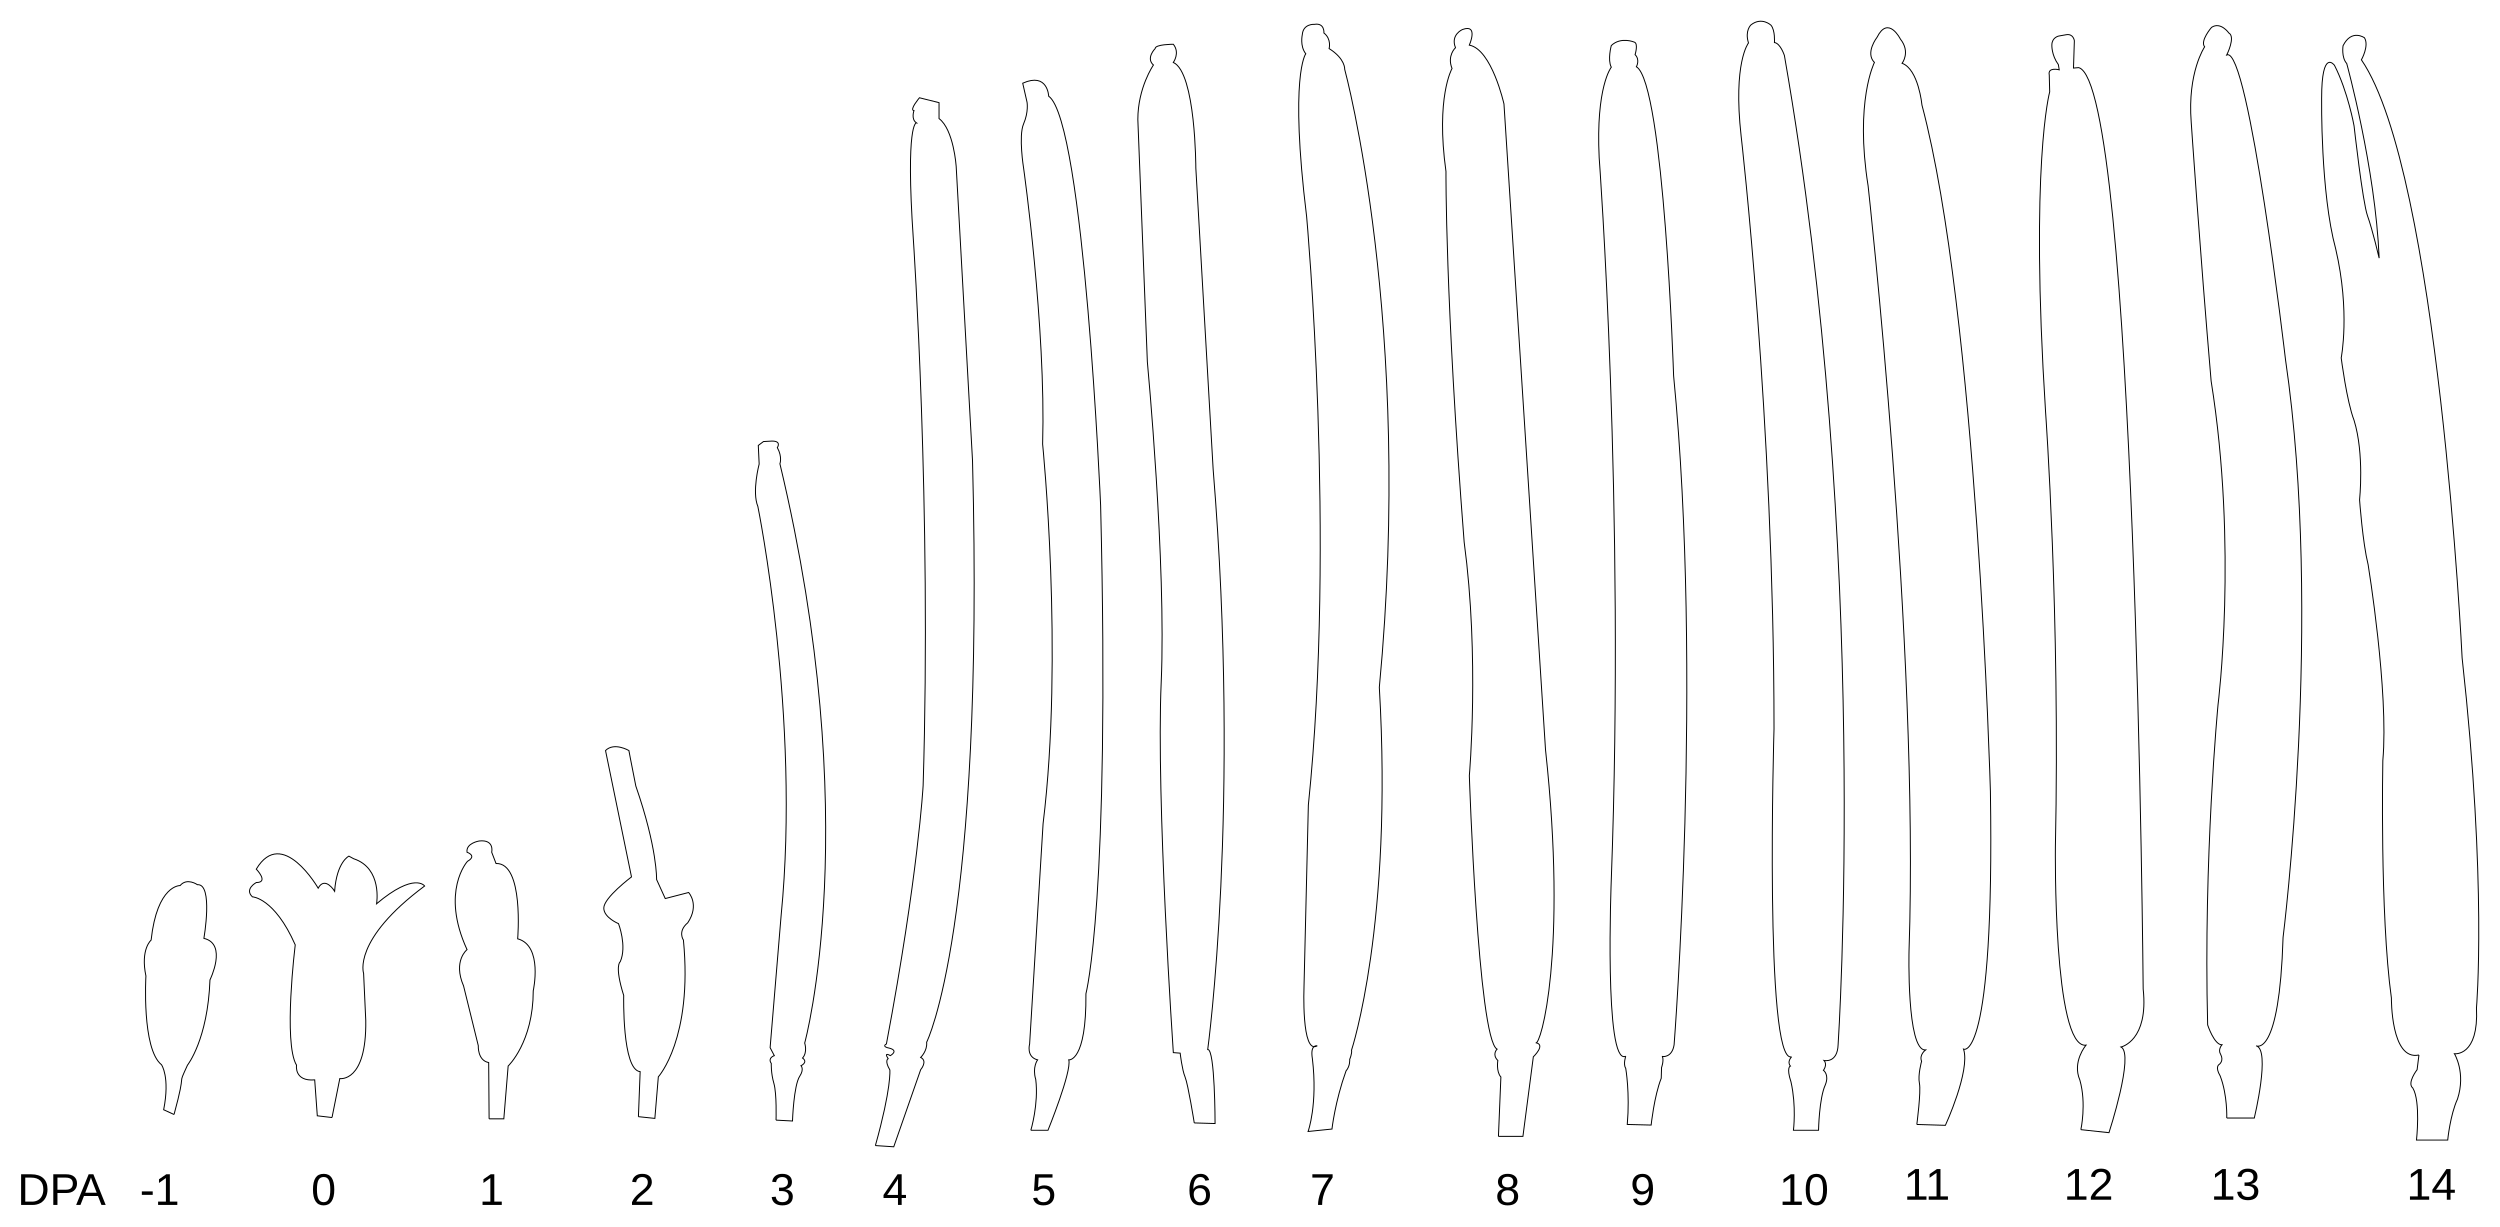
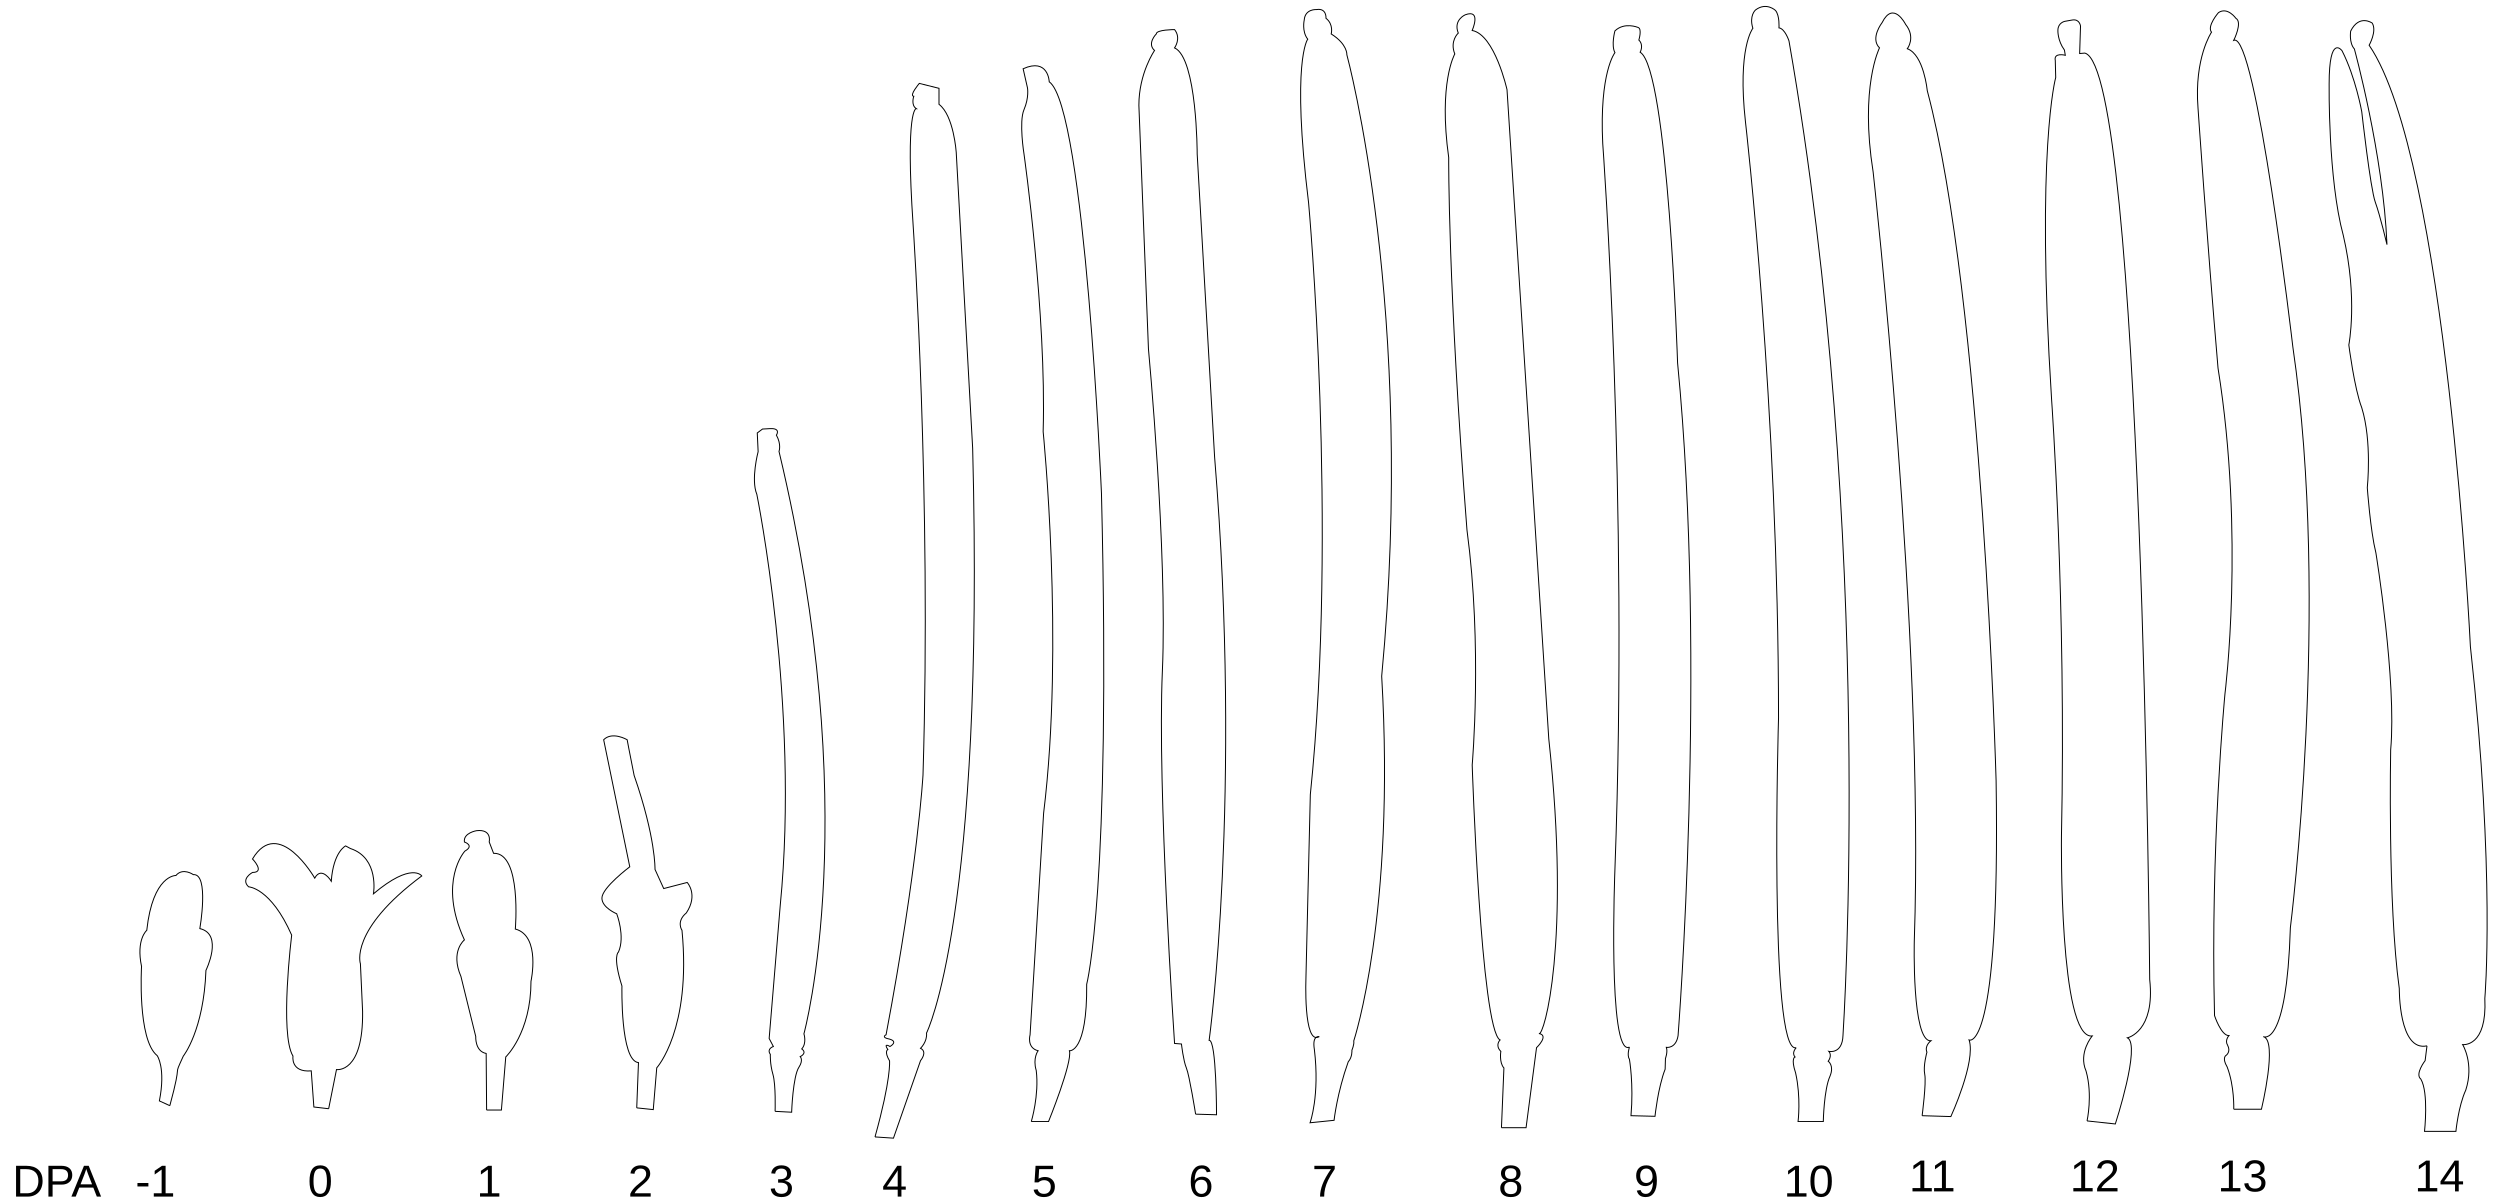
- <svg xmlns="http://www.w3.org/2000/svg" version="1.1" id="SiliqueDevelopment_svg" author="Provart Lab - Bio Analytic Resource, University of Toronto" viewBox="0 0 3590.032 1761.143">
-   <g id="DAPneg1">
-     <path style="stroke-linejoin:miter;stroke-opacity:1;stroke:#000000;stroke-linecap:butt;stroke-width:1.414;fill:none" d="M249.936 1600.443C269.202 1529.596 253.044 1565.019 269.202 1529.596C269.202 1529.596 298.411 1492.929 301.518 1407.166C301.518 1407.166 326.999 1355.584 292.818 1347.505C292.818 1347.505 306.49 1268.579 283.496 1270.443C283.496 1270.443 268.581 1259.878 258.637 1271.686C258.637 1271.686 225.699 1270.443 216.999 1349.991C216.999 1349.991 201.462 1363.042 209.541 1401.573C209.541 1401.573 203.326 1505.98 231.914 1528.974C231.914 1528.974 244.343 1546.375 235.021 1593.607C235.021 1593.607 249.936 1600.443 249.936 1600.443" id="path4514" />
+ <svg xmlns="http://www.w3.org/2000/svg" id="SiliqueDevelopment_svg" version="1.1" viewBox="0 0 3570.528 1718.361" author="Provart Lab - Bio Analytic Resource, University of Toronto">
+   <g id="DAPneg1" transform="translate(-7.387 -21.29)">
+     <path id="path4514" fill="none" stroke="#000" stroke-linecap="butt" stroke-linejoin="miter" stroke-opacity="1" stroke-width="1.414" d="M249.936 1600.443c19.266-70.847 3.108-35.424 19.266-70.847 0 0 29.21-36.667 32.316-122.43 0 0 25.48-51.582-8.7-59.66 0 0 13.672-78.927-9.322-77.063 0 0-14.915-10.565-24.859 1.243 0 0-32.938-1.243-41.638 78.305 0 0-15.537 13.051-7.458 51.582 0 0-6.215 104.407 22.373 127.401 0 0 12.43 17.401 3.107 64.633l14.916 6.836" />
  </g>
-   <g id="DAP0">
-     <path style="stroke-linejoin:miter;stroke-opacity:1;stroke:#000000;stroke-linecap:butt;stroke-width:1.414;fill:none" d="M476.773 1604.793C476.773 1604.793 487.959 1548.861 487.959 1548.861C487.959 1548.861 526.49 1555.076 525.247 1465.584C525.247 1465.584 522.14 1397.844 522.14 1397.844C522.14 1397.844 505.36 1349.991 609.767 1272.307C609.767 1272.307 595.473 1251.799 540.784 1297.788C540.784 1297.788 549.485 1246.827 507.846 1233.155C507.846 1233.155 501.01 1229.426 501.01 1229.426C501.01 1229.426 483.609 1237.505 480.501 1279.765C480.501 1279.765 466.829 1257.392 456.886 1275.415C456.886 1275.415 405.304 1185.923 368.016 1248.07C368.016 1248.07 386.66 1267.336 368.016 1267.336C368.016 1267.336 350.614 1276.658 362.422 1287.844C362.422 1287.844 394.117 1289.087 423.948 1356.827C423.948 1356.827 406.547 1497.901 425.812 1529.596C425.812 1529.596 422.083 1553.211 451.914 1550.726C451.914 1550.726 455.643 1602.307 455.643 1602.307C455.643 1602.307 476.773 1604.793 476.773 1604.793" id="path4516" />
+   <g id="DAP0" transform="translate(-7.387 -21.29)">
+     <path id="path4516" fill="none" stroke="#000" stroke-linecap="butt" stroke-linejoin="miter" stroke-opacity="1" stroke-width="1.414" d="m476.773 1604.793 11.186-55.932s38.531 6.215 37.288-83.277l-3.107-67.74s-16.78-47.853 87.627-125.537c0 0-14.294-20.508-68.983 25.48 0 0 8.7-50.96-32.938-64.632l-6.836-3.729s-17.401 8.08-20.509 50.34c0 0-13.672-22.374-23.615-4.351 0 0-51.582-89.492-88.87-27.345 0 0 18.644 19.266 0 19.266 0 0-17.402 9.322-5.594 20.508 0 0 31.695 1.243 61.526 68.983 0 0-17.401 141.074 1.864 172.769 0 0-3.729 23.615 26.102 21.13l3.729 51.581 21.13 2.486" />
  </g>
-   <g id="DAP1">
-     <path style="stroke-linejoin:miter;stroke-opacity:1;stroke:#000000;stroke-linecap:butt;stroke-width:1.414;fill:none" d="M702.366 1606.658C702.366 1606.658 723.496 1606.658 723.496 1606.658C723.496 1606.658 729.711 1530.839 729.711 1530.839C729.711 1530.839 765.756 1496.658 765.756 1422.703C765.756 1422.703 780.049 1358.07 743.383 1348.127C743.383 1348.127 752.705 1238.748 712.309 1239.991C712.309 1239.991 706.095 1223.833 706.095 1223.833C706.095 1223.833 710.445 1205.189 688.072 1207.675C688.072 1207.675 668.807 1210.782 670.671 1223.833C670.671 1223.833 685.586 1228.805 671.292 1236.884C671.292 1236.884 632.14 1279.765 670.671 1363.663C670.671 1363.663 650.162 1379.822 665.699 1415.867C665.699 1415.867 686.829 1501.63 686.829 1501.63C686.829 1501.63 685.586 1522.759 701.744 1525.867C701.744 1525.867 702.366 1606.658 702.366 1606.658" id="path4520" />
+   <g id="DAP1" transform="translate(-7.387 -21.29)">
+     <path id="path4520" fill="none" stroke="#000" stroke-linecap="butt" stroke-linejoin="miter" stroke-opacity="1" stroke-width="1.414" d="M702.366 1606.658h21.13l6.215-75.82s36.045-34.18 36.045-108.135c0 0 14.294-64.633-22.373-74.576 0 0 9.322-109.379-31.074-108.136l-6.214-16.158s4.35-18.644-18.023-16.158c0 0-19.265 3.107-17.401 16.158 0 0 14.915 4.972.621 13.05 0 0-39.152 42.882-.621 126.78 0 0-20.509 16.159-4.972 52.204l21.13 85.763s-1.243 21.13 14.915 24.237l.622 80.79" />
  </g>
-   <g id="DAP2">
-     <path style="stroke-linejoin:miter;stroke-opacity:1;stroke:#000000;stroke-linecap:butt;stroke-width:1.414;fill:none" d="M916.773 1603.55C916.773 1603.55 940.388 1606.036 940.388 1606.036C940.388 1606.036 945.36 1546.375 945.36 1546.375C945.36 1546.375 995.078 1491.686 981.405 1349.991C981.405 1349.991 972.705 1337.562 987.62 1325.132C1005.021 1299.031 988.863 1281.63 988.863 1281.63C988.863 1281.63 955.304 1290.33 955.304 1290.33C955.304 1290.33 942.874 1262.985 942.874 1262.985C942.874 1262.985 944.117 1218.24 913.044 1128.748C905.586 1091.46 903.1 1077.788 903.1 1077.788C903.1 1077.788 881.97 1065.358 869.541 1077.788C869.541 1077.788 906.829 1259.257 906.829 1259.257C906.829 1259.257 867.055 1289.087 867.055 1304.002C867.055 1317.675 888.185 1326.375 888.185 1326.375C888.185 1326.375 900.614 1358.692 890.671 1381.065C890.671 1381.065 881.97 1386.036 895.643 1429.539C895.643 1429.539 893.157 1536.432 919.259 1538.918C919.259 1538.918 916.773 1603.55 916.773 1603.55" id="path4522" />
+   <g id="DAP2" transform="translate(-7.387 -21.29)">
+     <path id="path4522" fill="none" stroke="#000" stroke-linecap="butt" stroke-linejoin="miter" stroke-opacity="1" stroke-width="1.414" d="m916.773 1603.55 23.615 2.486 4.972-59.66s49.718-54.69 36.045-196.385c0 0-8.7-12.43 6.215-24.859 17.401-26.101 1.243-43.502 1.243-43.502l-33.56 8.7-12.429-27.345s1.243-44.745-29.83-134.237c-7.458-37.288-9.944-50.96-9.944-50.96s-21.13-12.43-33.559 0l37.288 181.469s-39.774 29.83-39.774 44.746c0 13.672 21.13 22.372 21.13 22.372s12.43 32.317 2.486 54.69c0 0-8.7 4.971 4.972 48.474 0 0-2.486 106.893 23.616 109.379l-2.486 64.633" />
  </g>
-   <g id="DAP3">
-     <path style="stroke-linejoin:miter;stroke-opacity:1;stroke:#000000;stroke-linecap:butt;stroke-width:1.414;fill:none" d="M1114.4 1608.522C1114.4 1608.522 1138.016 1609.765 1138.016 1609.765C1138.016 1609.765 1139.736 1558.481 1148.525 1545.298C1155.117 1535.191 1150.283 1530.357 1150.283 1530.357C1150.283 1530.357 1160.829 1525.523 1152.48 1519.371C1159.951 1511.021 1155.556 1497.838 1155.556 1497.838C1155.556 1497.838 1243.006 1180.998 1119.961 665.969C1119.961 665.969 1123.722 656.432 1116.264 642.76C1116.264 642.76 1123.1 632.816 1107.564 633.437C1107.564 633.437 1096.377 634.059 1096.377 634.059C1096.377 634.059 1088.92 639.652 1088.92 639.652C1088.92 639.652 1090.162 666.375 1090.162 666.375C1090.162 666.375 1079.598 706.149 1088.298 727.279C1088.298 727.279 1149.843 1029.829 1121.719 1314.589C1121.719 1314.589 1105.899 1504.43 1105.899 1504.43C1105.899 1504.43 1111.914 1515.923 1111.914 1515.923C1111.914 1515.923 1101.97 1519.031 1107.564 1527.11C1107.564 1527.11 1106.942 1540.782 1111.292 1555.697C1115.643 1570.613 1114.4 1608.522 1114.4 1608.522C1114.4 1608.522 1114.4 1608.522 1114.4 1608.522" id="path4524" />
+   <g id="DAP3" transform="translate(-7.387 -21.29)">
+     <path id="path4524" fill="none" stroke="#000" stroke-linecap="butt" stroke-linejoin="miter" stroke-opacity="1" stroke-width="1.414" d="m1114.4 1608.522 23.616 1.243s1.72-51.284 10.509-64.467c6.592-10.107 1.758-14.941 1.758-14.941s10.547-4.834 2.197-10.986c7.47-8.35 3.076-21.533 3.076-21.533s87.45-316.84-35.595-831.87c0 0 3.76-9.536-3.697-23.208 0 0 6.836-9.944-8.7-9.323l-11.187.622-7.457 5.593 1.243 26.723s-10.565 39.774-1.865 60.904c0 0 61.545 302.55 33.42 587.31l-15.82 189.84 6.016 11.494s-9.944 3.108-4.35 11.187c0 0-.622 13.672 3.728 28.587 4.35 14.916 3.108 52.825 3.108 52.825" />
  </g>
-   <g id="DAP4">
-     <path style="stroke-linejoin:miter;stroke-opacity:1;stroke:#000000;stroke-linecap:butt;stroke-width:1.414;fill:none" d="M1257.068 1645.052C1257.068 1645.052 1283.435 1646.81 1283.435 1646.81C1283.435 1646.81 1322.106 1536.07 1322.106 1536.07C1322.106 1536.07 1332.652 1523.765 1322.106 1518.492C1322.106 1518.492 1331.914 1509.087 1330.671 1496.658C1330.671 1496.658 1413.948 1332.59 1396.547 661.404C1396.547 661.404 1373.081 238.828 1373.081 238.828C1373.081 238.828 1369.566 186.095 1348.472 170.275C1348.472 170.275 1348.472 147.424 1348.472 147.424C1348.472 147.424 1320.348 140.393 1320.348 140.393C1320.348 140.393 1305.407 157.97 1312.438 158.849C1312.438 158.849 1308.043 171.154 1315.953 176.427C1315.953 176.427 1300.133 175.548 1311.559 343.416C1311.559 343.416 1337.926 731.007 1325.621 1128.265C1325.621 1128.265 1318.59 1256.583 1272.888 1499.156C1272.888 1499.156 1264.795 1502.872 1277.846 1505.358C1290.897 1509.087 1278.468 1515.923 1278.468 1515.923C1278.468 1515.923 1268.524 1509.709 1275.36 1520.274C1275.36 1520.274 1269.767 1522.759 1277.846 1536.432C1277.846 1536.432 1280.414 1561.638 1257.068 1645.052C1257.068 1645.052 1257.068 1645.052 1257.068 1645.052" id="path4526" />
+   <g id="DAP4" transform="translate(-7.387 -21.29)">
+     <path id="path4526" fill="none" stroke="#000" stroke-linecap="butt" stroke-linejoin="miter" stroke-opacity="1" stroke-width="1.414" d="m1257.068 1645.052 26.367 1.758 38.67-110.74s10.547-12.305 0-17.578c0 0 9.809-9.405 8.566-21.834 0 0 83.277-164.068 65.876-835.254l-23.466-422.576s-3.515-52.733-24.609-68.553v-22.851l-28.124-7.031s-14.941 17.577-7.91 18.456c0 0-4.394 12.305 3.516 17.578 0 0-15.82-.879-4.395 166.99 0 0 26.367 387.59 14.062 784.848 0 0-7.03 128.318-52.733 370.891 0 0-8.093 3.716 4.958 6.202 13.051 3.73.622 10.565.622 10.565s-9.944-6.214-3.108 4.35c0 0-5.593 2.487 2.486 16.159 0 0 2.568 25.206-20.778 108.62" />
  </g>
-   <g id="DAP5">
-     <path style="stroke-linejoin:miter;stroke-opacity:1;stroke:#000000;stroke-linecap:butt;stroke-width:1.414;fill:none" d="M1480.306 1623.08C1480.306 1623.08 1504.915 1623.08 1504.915 1623.08C1504.915 1623.08 1539.191 1538.706 1534.797 1522.007C1534.797 1522.007 1560.285 1525.523 1559.406 1427.087C1559.406 1427.087 1594.562 1295.254 1580.499 725.733C1580.499 725.733 1556.886 174.172 1505.925 138.127C1505.925 138.127 1504.682 103.324 1468.637 119.483C1468.637 119.483 1474.852 146.827 1474.852 146.827C1474.852 146.827 1477.338 160.5 1469.88 177.901C1462.422 195.302 1469.88 241.291 1469.88 241.291C1469.88 241.291 1502.196 469.991 1497.225 637.788C1497.225 637.788 1527.766 940.182 1497.884 1182.756C1497.884 1182.756 1478.548 1499.156 1478.548 1499.156C1478.548 1499.156 1473.275 1517.613 1489.974 1522.007C1489.974 1522.007 1482.064 1532.554 1487.337 1550.132C1491.731 1585.287 1480.306 1623.08 1480.306 1623.08C1480.306 1623.08 1480.306 1623.08 1480.306 1623.08" id="path4528" />
+   <g id="DAP5" transform="translate(-7.387 -21.29)">
+     <path id="path4528" fill="none" stroke="#000" stroke-linecap="butt" stroke-linejoin="miter" stroke-opacity="1" stroke-width="1.414" d="M1480.306 1623.08h24.609s34.277-84.374 29.882-101.073c0 0 25.488 3.516 24.609-94.92 0 0 35.156-131.833 21.093-701.354 0 0-23.613-551.561-74.574-587.606 0 0-1.243-34.803-37.288-18.644l6.215 27.344s2.486 13.673-4.972 31.074c-7.458 17.4 0 63.39 0 63.39s32.316 228.7 27.345 396.497c0 0 30.54 302.394.659 544.968l-19.336 316.4s-5.273 18.457 11.426 22.851c0 0-7.91 10.547-2.637 28.125 4.394 35.155-7.031 72.948-7.031 72.948" />
  </g>
-   <g id="DAP6">
-     <path style="stroke-linejoin:miter;stroke-opacity:1;stroke:#000000;stroke-linecap:butt;stroke-width:1.414;fill:none" d="M1714.969 1612.533C1714.969 1612.533 1744.852 1613.412 1744.852 1613.412C1744.852 1613.412 1744.852 1506.187 1734.305 1507.066C1734.305 1507.066 1781.857 1161.065 1742.083 673.833C1742.083 673.833 1717.225 241.291 1717.225 241.291C1717.225 241.291 1717.225 104.567 1684.908 89.652C1684.908 89.652 1694.852 75.98 1684.908 63.55C1684.908 63.55 1658.807 63.55 1658.807 69.765C1658.807 69.765 1645.134 83.437 1656.321 93.381C1656.321 93.381 1633.948 125.697 1633.948 171.686C1633.948 171.686 1647.62 519.709 1647.62 519.709C1647.62 519.709 1674.965 810.556 1667.507 979.596C1660.049 1148.635 1684.908 1511.573 1684.908 1511.573C1684.908 1511.573 1694.755 1512.34 1694.755 1512.34C1694.755 1512.34 1697.392 1536.07 1701.786 1546.616C1706.181 1557.163 1714.969 1612.533 1714.969 1612.533C1714.969 1612.533 1714.969 1612.533 1714.969 1612.533" id="path4530" />
+   <g id="DAP6" transform="translate(-7.387 -21.29)">
+     <path id="path4530" fill="none" stroke="#000" stroke-linecap="butt" stroke-linejoin="miter" stroke-opacity="1" stroke-width="1.414" d="m1714.97 1612.533 29.882.879s0-107.225-10.547-106.346c0 0 47.552-346.001 7.778-833.233l-24.858-432.542s0-136.724-32.317-151.639c0 0 9.944-13.672 0-26.102 0 0-26.101 0-26.101 6.215 0 0-13.673 13.672-2.486 23.616 0 0-22.373 32.316-22.373 78.305l13.672 348.023s27.345 290.847 19.887 459.887c-7.458 169.04 17.401 531.977 17.401 531.977l9.847.767s2.637 23.73 7.031 34.276c4.395 10.547 13.183 65.917 13.183 65.917" />
  </g>
-   <g id="DAP7">
-     <path style="stroke-linejoin:miter;stroke-opacity:1;stroke:#000000;stroke-linecap:butt;stroke-width:1.414;fill:none" d="M1891.626 1501.793C1891.626 1501.793 1881.08 1499.156 1884.595 1520.25C1892.505 1586.166 1878.443 1624.837 1878.443 1624.837C1878.443 1624.837 1912.72 1621.322 1912.72 1621.322C1912.72 1621.322 1917.114 1581.772 1932.934 1537.827C1939.086 1530.796 1938.207 1521.128 1938.207 1521.128C1938.207 1521.128 1941.723 1513.218 1940.844 1507.945C1940.844 1507.945 2000.614 1327.618 1980.727 987.053C2030.445 465.019 1931.01 99.596 1931.01 99.596C1931.01 99.596 1932.253 84.68 1908.637 69.765C1908.637 69.765 1912.366 56.093 1901.179 47.392C1901.179 47.392 1902.422 32.477 1887.507 34.963C1887.507 34.963 1871.349 33.72 1870.106 49.878C1870.106 49.878 1866.377 66.036 1875.078 77.223C1875.078 77.223 1851.462 108.296 1876.321 310.895C1876.321 310.895 1918.581 773.268 1878.807 1156.093C1878.807 1156.093 1872.592 1415.867 1872.592 1415.867C1872.592 1415.867 1868.401 1515.628 1891.626 1501.793C1891.626 1501.793 1891.626 1501.793 1891.626 1501.793" id="path4532" />
+   <g id="DAP7" transform="translate(-7.387 -21.29)">
+     <path id="path4532" fill="none" stroke="#000" stroke-linecap="butt" stroke-linejoin="miter" stroke-opacity="1" stroke-width="1.414" d="M1891.626 1501.793s-10.546-2.637-7.03 18.457c7.91 65.916-6.153 104.587-6.153 104.587l34.277-3.515s4.394-39.55 20.214-83.495c6.152-7.03 5.273-16.699 5.273-16.699s3.516-7.91 2.637-13.183c0 0 59.77-180.327 39.883-520.892 49.718-522.034-49.717-887.457-49.717-887.457s1.243-14.916-22.373-29.83c0 0 3.729-13.673-7.458-22.374 0 0 1.243-14.915-13.672-12.43 0 0-16.158-1.242-17.401 14.916 0 0-3.729 16.158 4.972 27.345 0 0-23.616 31.073 1.243 233.672 0 0 42.26 462.373 2.486 845.198l-6.215 259.774s-4.191 99.762 19.034 85.926" />
  </g>
-   <g id="DAP8">
-     <path style="stroke-linejoin:miter;stroke-opacity:1;stroke:#000000;stroke-linecap:butt;stroke-width:1.414;fill:none" d="M2151.778 1631.869C2151.778 1631.869 2186.933 1631.869 2186.933 1631.869C2186.933 1631.869 2201.874 1517.613 2201.874 1517.613C2201.874 1517.613 2220.331 1500.035 2205.39 1497.398C2212.232 1502.53 2251.132 1368.84 2219.371 1076.545C2219.371 1076.545 2159.71 149.313 2159.71 149.313C2159.71 149.313 2142.309 71.008 2109.993 64.793C2109.993 64.793 2123.665 33.72 2100.049 42.421C2100.049 42.421 2082.648 49.878 2090.106 68.522C2090.106 68.522 2077.677 79.709 2085.134 98.353C2085.134 98.353 2061.518 139.37 2076.434 246.262C2076.434 246.262 2075.191 427.731 2102.535 778.24C2124.908 944.793 2109.993 1113.833 2109.993 1113.833C2109.993 1113.833 2122.422 1491.686 2149.767 1506.601C2149.767 1506.601 2142.11 1514.097 2150.899 1522.886C2150.899 1522.886 2148.262 1538.706 2155.293 1546.616C2155.293 1546.616 2151.778 1631.869 2151.778 1631.869" id="path4534" />
+   <g id="DAP8" transform="translate(-7.387 -21.29)">
+     <path id="path4534" fill="none" stroke="#000" stroke-linecap="butt" stroke-linejoin="miter" stroke-opacity="1" stroke-width="1.414" d="M2151.778 1631.869h35.155l14.941-114.256s18.457-17.578 3.516-20.214c6.842 5.131 45.742-128.56 13.982-420.854l-59.661-927.232s-17.402-78.305-49.718-84.52c0 0 13.672-31.073-9.944-22.372 0 0-17.4 7.457-9.943 26.101 0 0-12.43 11.187-4.972 29.83 0 0-23.616 41.018-8.7 147.91 0 0-1.243 181.47 26.101 531.978 22.373 166.553 7.458 335.593 7.458 335.593s12.43 377.853 39.774 392.768c0 0-7.657 7.496 1.132 16.285 0 0-2.637 15.82 4.394 23.73l-3.515 85.253" />
  </g>
-   <g id="DAP9">
-     <path style="stroke-linejoin:miter;stroke-opacity:1;stroke:#000000;stroke-linecap:butt;stroke-width:1.414;fill:none" d="M2334.587 1516.734C2334.587 1516.734 2330.632 1528.16 2334.587 1534.312C2334.587 1534.312 2340.739 1569.467 2336.784 1614.73C2336.784 1614.73 2371.061 1615.609 2371.061 1615.609C2371.061 1615.609 2375.455 1573.862 2385.562 1548.374C2385.562 1548.374 2386.002 1532.993 2386.002 1532.993C2386.002 1532.993 2389.517 1523.765 2387.32 1517.173C2387.32 1517.173 2400.943 1519.371 2404.019 1500.475C2404.019 1500.475 2445.586 972.138 2403.326 539.596C2403.326 539.596 2389.654 119.483 2349.88 95.867C2349.88 95.867 2355.473 85.923 2348.016 78.466C2348.016 78.466 2352.987 62.308 2346.773 60.443C2346.773 60.443 2327.507 52.364 2313.835 65.415C2313.835 65.415 2308.242 85.923 2313.835 96.488C2313.835 96.488 2291.462 124.454 2296.434 226.375C2296.434 226.375 2333.722 728.522 2313.835 1262.985C2313.835 1262.985 2303.135 1531.839 2334.587 1516.734C2334.587 1516.734 2334.587 1516.734 2334.587 1516.734" id="path4536" />
+   <g id="DAP9" transform="translate(-7.387 -21.29)">
+     <path id="path4536" fill="none" stroke="#000" stroke-linecap="butt" stroke-linejoin="miter" stroke-opacity="1" stroke-width="1.414" d="M2334.587 1516.734s-3.955 11.426 0 17.578c0 0 6.152 35.155 2.197 80.418l34.277.88s4.394-41.748 14.501-67.236l.44-15.38s3.515-9.229 1.318-15.82c0 0 13.623 2.197 16.7-16.7 0 0 41.566-528.336-.694-960.878 0 0-13.672-420.113-53.446-443.73 0 0 5.593-9.943-1.864-17.4 0 0 4.971-16.158-1.243-18.023 0 0-19.266-8.079-32.938 4.972 0 0-5.593 20.508 0 31.073 0 0-22.373 27.966-17.401 129.887 0 0 37.288 502.147 17.4 1036.61 0 0-10.699 268.854 20.753 253.75" />
  </g>
-   <g id="DAP10">
-     <path style="stroke-linejoin:miter;stroke-opacity:1;stroke:#000000;stroke-linecap:butt;stroke-width:1.414;fill:none" d="M2572.766 1517.613C2572.766 1517.613 2565.735 1524.644 2571.008 1530.796C2571.008 1530.796 2564.856 1532.554 2571.887 1553.647C2579.797 1588.803 2575.403 1623.08 2575.403 1623.08C2575.403 1623.08 2611.437 1623.08 2611.437 1623.08C2611.437 1623.08 2612.316 1577.377 2621.105 1558.042C2627.257 1543.101 2618.468 1536.948 2618.468 1536.948C2618.468 1536.948 2624.62 1529.038 2619.347 1522.886C2619.347 1522.886 2638.683 1527.281 2639.561 1500.035C2639.561 1500.035 2686.716 790.669 2562.422 79.709C2562.422 79.709 2556.829 62.308 2548.129 61.065C2548.129 61.065 2549.371 43.663 2543.157 36.206C2543.157 36.206 2530.106 23.776 2514.569 35.584C2514.569 35.584 2505.247 43.663 2510.84 61.686C2510.84 61.686 2488.468 89.652 2500.275 195.302C2500.275 195.302 2547.507 604.228 2547.507 1046.714C2547.507 1046.714 2533.216 1529.038 2572.766 1517.613C2572.766 1517.613 2572.766 1517.613 2572.766 1517.613" id="path4538" />
+   <g id="DAP10" transform="translate(-7.387 -21.29)">
+     <path id="path4538" fill="none" stroke="#000" stroke-linecap="butt" stroke-linejoin="miter" stroke-opacity="1" stroke-width="1.414" d="M2572.766 1517.613s-7.031 7.031-1.758 13.183c0 0-6.152 1.758.879 22.851 7.91 35.156 3.516 69.433 3.516 69.433h36.034s.879-45.702 9.668-65.038c6.152-14.941-2.637-21.093-2.637-21.093s6.152-7.91.88-14.063c0 0 19.335 4.395 20.214-22.85 0 0 47.154-709.367-77.14-1420.327 0 0-5.593-17.401-14.293-18.644 0 0 1.243-17.402-4.972-24.86 0 0-13.051-12.429-28.588-.62 0 0-9.322 8.078-3.728 26.101 0 0-22.373 27.966-10.565 133.616 0 0 47.231 408.926 47.231 851.412 0 0-14.291 482.324 25.259 470.899" />
  </g>
-   <g id="DAP11">
-     <path style="stroke-linejoin:miter;stroke-opacity:1;stroke:#000000;stroke-linecap:butt;stroke-width:1.414;fill:none" d="M2752.592 1614.737C2752.592 1614.737 2793.609 1615.98 2793.609 1615.98C2793.609 1615.98 2829.654 1537.675 2819.71 1506.601C2819.71 1506.601 2864.456 1528.974 2858.242 1136.206C2858.242 1136.206 2839.069 448.004 2759.969 150.939C2759.969 150.939 2755.078 99.596 2731.462 90.895C2731.462 90.895 2743.891 74.737 2728.976 56.093C2728.976 56.093 2711.575 21.291 2695.417 53.607C2695.417 53.607 2678.016 75.98 2691.688 89.652C2691.688 89.652 2663.291 145.666 2682.627 266.953C2682.627 266.953 2756.321 929.878 2741.405 1364.906C2741.405 1364.906 2737.677 1509.087 2765.021 1507.844C2765.021 1507.844 2755.699 1514.68 2759.428 1524.002C2759.428 1524.002 2753.835 1543.889 2756.321 1555.697C2758.807 1567.505 2752.592 1614.737 2752.592 1614.737C2752.592 1614.737 2752.592 1614.737 2752.592 1614.737" id="path4540" />
+   <g id="DAP11" transform="translate(-7.387 -21.29)">
+     <path id="path4540" fill="none" stroke="#000" stroke-linecap="butt" stroke-linejoin="miter" stroke-opacity="1" stroke-width="1.414" d="m2752.592 1614.737 41.017 1.243s36.045-78.305 26.102-109.379c0 0 44.745 22.373 38.53-370.395 0 0-19.171-688.202-98.272-985.267 0 0-4.891-51.343-28.507-60.044 0 0 12.43-16.158-2.486-34.802 0 0-17.401-34.802-33.56-2.486 0 0-17.4 22.373-3.728 36.045 0 0-28.396 56.014-9.06 177.3 0 0 73.693 662.926 58.777 1097.954 0 0-3.728 144.181 23.616 142.938 0 0-9.322 6.836-5.593 16.158 0 0-5.593 19.887-3.107 31.695 2.486 11.808-3.73 59.04-3.73 59.04" />
  </g>
-   <g id="DAP12">
-     <path style="stroke-linejoin:miter;stroke-opacity:1;stroke:#000000;stroke-linecap:butt;stroke-width:1.414;fill:none" d="M2988.129 1622.195C2988.129 1622.195 3028.524 1626.545 3028.524 1626.545C3028.524 1626.545 3065.191 1514.059 3045.925 1503.494C3045.925 1503.494 3085.699 1494.793 3077.62 1420.217C3077.62 1420.217 3067.055 119.483 2985.021 97.11C2985.021 97.11 2977.564 97.731 2977.564 97.731C2977.564 97.731 2978.807 58.579 2978.807 58.579C2978.807 58.579 2977.564 48.014 2966.999 49.878C2966.999 49.878 2956.434 51.743 2956.434 51.743C2956.434 51.743 2946.49 53.607 2946.49 64.793C2946.49 64.793 2945.869 79.087 2955.812 92.76C2955.812 92.76 2957.055 100.217 2957.055 100.217C2957.055 100.217 2940.275 95.867 2942.761 107.675C2942.761 107.675 2943.383 131.912 2943.383 131.912C2943.383 131.912 2914.654 235.313 2937.505 592.142C2937.505 592.142 2958.598 885.691 2951.567 1216.154C2951.567 1216.154 2948.052 1506.187 2995.512 1500.914C2995.512 1500.914 2975.297 1524.644 2986.723 1551.011C2996.391 1585.287 2988.129 1622.195 2988.129 1622.195C2988.129 1622.195 2988.129 1622.195 2988.129 1622.195" id="path4542" />
+   <g id="DAP12" transform="translate(-7.387 -21.29)">
+     <path id="path4542" fill="none" stroke="#000" stroke-linecap="butt" stroke-linejoin="miter" stroke-opacity="1" stroke-width="1.414" d="m2988.129 1622.195 40.395 4.35s36.667-112.486 17.401-123.051c0 0 39.774-8.7 31.695-83.277 0 0-10.565-1300.734-92.599-1323.107l-7.457.621 1.243-39.152s-1.243-10.565-11.808-8.7l-10.565 1.864s-9.944 1.864-9.944 13.05c0 0-.621 14.294 9.322 27.967l1.243 7.457s-16.78-4.35-14.294 7.458l.622 24.237s-28.729 103.4-5.878 460.23c0 0 21.094 293.55 14.062 624.012 0 0-3.515 290.033 43.945 284.76 0 0-20.215 23.73-8.789 50.097 9.668 34.277 1.406 71.184 1.406 71.184" />
  </g>
-   <g id="DAP13">
-     <path style="stroke-linejoin:miter;stroke-opacity:1;stroke:#000000;stroke-linecap:butt;stroke-width:1.414;fill:none" d="M3197.656 1605.502C3197.656 1605.502 3237.207 1605.502 3237.207 1605.502C3237.207 1605.502 3260.937 1507.066 3239.843 1501.793C3239.843 1501.793 3273.241 1520.25 3278.514 1346.229C3278.514 1346.229 3336.521 887.449 3282.03 516.557C3282.03 516.557 3229.297 64.808 3197.656 78.87C3197.656 78.87 3210.614 52.986 3200.671 47.392C3200.671 47.392 3188.863 30.613 3175.812 39.313C3175.812 39.313 3159.033 58.579 3165.869 67.279C3165.869 67.279 3141.01 103.946 3146.603 175.415C3146.603 175.415 3159.033 358.127 3175.191 547.053C3213.722 786.94 3185.134 1011.912 3185.134 1011.912C3185.134 1011.912 3164.004 1231.912 3170.219 1471.799C3170.219 1471.799 3179.541 1500.387 3190.727 1500.387C3190.727 1500.387 3184.513 1507.223 3188.863 1514.059C3193.835 1523.381 3186.999 1528.353 3186.999 1528.353C3186.999 1528.353 3180.162 1531.46 3188.242 1545.132C3198.807 1572.477 3197.656 1605.502 3197.656 1605.502C3197.656 1605.502 3197.656 1605.502 3197.656 1605.502" id="path4544" />
+   <g id="DAP13" transform="translate(-7.387 -21.29)">
+     <path id="path4544" fill="none" stroke="#000" stroke-linecap="butt" stroke-linejoin="miter" stroke-opacity="1" stroke-width="1.414" d="M3197.657 1605.502h39.55s23.73-98.436 2.636-103.71c0 0 33.398 18.458 38.671-155.563 0 0 58.007-458.78 3.516-829.672 0 0-52.733-451.749-84.374-437.687 0 0 12.959-25.884 3.015-31.478 0 0-11.808-16.78-24.859-8.079 0 0-16.78 19.266-9.943 27.966 0 0-24.859 36.667-19.266 108.136 0 0 12.43 182.712 28.588 371.638 38.53 239.887 9.943 464.86 9.943 464.86s-21.13 220-14.915 459.886c0 0 9.322 28.588 20.509 28.588 0 0-6.215 6.836-1.865 13.672 4.972 9.322-1.864 14.294-1.864 14.294s-6.836 3.107 1.243 16.78c10.565 27.344 9.415 60.369 9.415 60.369" />
  </g>
-   <g id="DAP14">
-     <path style="stroke-linejoin:miter;stroke-opacity:1;stroke:#000000;stroke-linecap:butt;stroke-width:1.414;fill:none" d="M3473.628 1514.976C3473.628 1514.976 3470.991 1536.07 3470.991 1536.07C3470.991 1536.07 3456.05 1555.405 3464.839 1562.436C3476.265 1581.772 3470.112 1637.142 3470.112 1637.142C3470.112 1637.142 3514.936 1637.142 3514.936 1637.142C3514.936 1637.142 3518.451 1601.107 3528.998 1578.256C3541.302 1540.464 3524.603 1513.218 3524.603 1513.218C3524.603 1513.218 3559.759 1517.613 3556.244 1447.302C3556.244 1447.302 3571.688 1270.443 3535.643 944.793C3535.643 944.793 3501.752 247.617 3391.012 85.901C3391.012 85.901 3402.438 65.687 3395.407 54.261C3395.407 54.261 3376.95 41.078 3364.646 65.687C3364.646 65.687 3362.009 82.386 3369.919 91.175C3369.919 91.175 3411.227 241.465 3416.5 370.662C3416.5 370.662 3406.832 329.354 3399.801 310.018C3392.77 290.683 3380.466 180.822 3380.466 180.822C3380.466 180.822 3371.677 131.604 3352.341 93.811C3352.341 93.811 3333.884 68.324 3333.884 141.272C3333.884 141.272 3332.127 276.621 3354.099 357.478C3375.192 448.004 3362.009 513.921 3362.009 513.921C3362.009 513.921 3369.919 576.322 3380.466 603.568C3395.407 651.907 3388.376 717.823 3388.376 717.823C3388.376 717.823 3392.77 779.346 3400.68 810.986C3400.68 810.986 3430.562 993.795 3421.773 1092.23C3421.773 1092.23 3417.379 1312.832 3434.078 1433.239C3434.078 1433.239 3433.199 1523.765 3473.628 1514.976C3473.628 1514.976 3473.628 1514.976 3473.628 1514.976" id="path4546" />
+   <g id="DAP14" transform="translate(-7.387 -21.29)">
+     <path id="path4546" fill="none" stroke="#000" stroke-linecap="butt" stroke-linejoin="miter" stroke-opacity="1" stroke-width="1.414" d="m3473.628 1514.976-2.637 21.094s-14.94 19.335-6.152 26.366c11.426 19.336 5.273 74.706 5.273 74.706h44.824s3.515-36.035 14.062-58.886c12.304-37.792-4.394-65.038-4.394-65.038s35.155 4.395 31.64-65.916c0 0 15.444-176.859-20.601-502.509 0 0-33.89-697.176-144.63-858.892 0 0 11.425-20.214 4.394-31.64 0 0-18.457-13.183-30.761 11.426 0 0-2.637 16.699 5.273 25.488 0 0 41.308 150.29 46.581 279.487 0 0-9.668-41.308-16.699-60.644-7.03-19.335-19.335-129.196-19.335-129.196s-8.79-49.218-28.125-87.01c0 0-18.456-25.488-18.456 47.46 0 0-1.758 135.349 20.214 216.206 21.093 90.526 7.91 156.443 7.91 156.443s7.91 62.401 18.457 89.647c14.94 48.339 7.91 114.255 7.91 114.255s4.394 61.523 12.304 93.163c0 0 29.882 182.809 21.093 281.244 0 0-4.394 220.602 12.305 341.01 0 0-.88 90.525 39.55 81.736" />
  </g>
-   <text transform="matrix(1,0,0,1,0,0)" id="text4598" y="1730.33" x="200.84" style="font-style:normal;font-variant:normal;font-weight:normal;font-stretch:normal;font-size:8px;line-height:1.25;font-family:Arial;-inkscape-font-specification:Arial;text-align:start;letter-spacing:0px;word-spacing:0px;text-anchor:start;fill:#000000;fill-opacity:1;stroke:none" xml:space="preserve">
-     <tspan style="font-size:64px" y="1730.33" x="200.84" id="tspan4596">-1</tspan>
+   <text xml:space="preserve" id="text4598" x="193.454" y="1709.041" fill="#000" fill-opacity="1" stroke="none" font-family="Arial" font-size="8" font-stretch="normal" font-style="normal" font-variant="normal" font-weight="400" letter-spacing="0" style="line-height:1.25;-inkscape-font-specification:Arial;text-align:start" text-anchor="start" word-spacing="0">
+     <tspan id="tspan4596" x="193.454" y="1709.041" font-size="64">-1</tspan>
  </text>
-   <text transform="matrix(1,0,0,1,0,0)" xml:space="preserve" style="font-style:normal;font-variant:normal;font-weight:normal;font-stretch:normal;font-size:8px;line-height:1.25;font-family:Arial;-inkscape-font-specification:Arial;text-align:start;letter-spacing:0px;word-spacing:0px;text-anchor:start;fill:#000000;fill-opacity:1;stroke:none" x="446.942" y="1730.33" id="text4612">
-     <tspan id="tspan4610" x="446.942" y="1730.33" style="font-size:64px">0</tspan>
+   <text xml:space="preserve" id="text4612" x="439.556" y="1709.041" fill="#000" fill-opacity="1" stroke="none" font-family="Arial" font-size="8" font-stretch="normal" font-style="normal" font-variant="normal" font-weight="400" letter-spacing="0" style="line-height:1.25;-inkscape-font-specification:Arial;text-align:start" text-anchor="start" word-spacing="0">
+     <tspan id="tspan4610" x="439.556" y="1709.041" font-size="64">0</tspan>
  </text>
-   <text transform="matrix(1,0,0,1,0,0)" id="text4616" y="1730.33" x="688.072" style="font-style:normal;font-variant:normal;font-weight:normal;font-stretch:normal;font-size:8px;line-height:1.25;font-family:Arial;-inkscape-font-specification:Arial;text-align:start;letter-spacing:0px;word-spacing:0px;text-anchor:start;fill:#000000;fill-opacity:1;stroke:none" xml:space="preserve">
-     <tspan style="font-size:64px" y="1730.33" x="688.072" id="tspan4614">1</tspan>
+   <text xml:space="preserve" id="text4616" x="680.686" y="1709.041" fill="#000" fill-opacity="1" stroke="none" font-family="Arial" font-size="8" font-stretch="normal" font-style="normal" font-variant="normal" font-weight="400" letter-spacing="0" style="line-height:1.25;-inkscape-font-specification:Arial;text-align:start" text-anchor="start" word-spacing="0">
+     <tspan id="tspan4614" x="680.686" y="1709.041" font-size="64">1</tspan>
  </text>
-   <text transform="matrix(1,0,0,1,0,0)" xml:space="preserve" style="font-style:normal;font-variant:normal;font-weight:normal;font-stretch:normal;font-size:8px;line-height:1.25;font-family:Arial;-inkscape-font-specification:Arial;text-align:start;letter-spacing:0px;word-spacing:0px;text-anchor:start;fill:#000000;fill-opacity:1;stroke:none" x="904.343" y="1730.33" id="text4620">
-     <tspan id="tspan4618" x="904.343" y="1730.33" style="font-size:64px">2</tspan>
+   <text xml:space="preserve" id="text4620" x="896.957" y="1709.041" fill="#000" fill-opacity="1" stroke="none" font-family="Arial" font-size="8" font-stretch="normal" font-style="normal" font-variant="normal" font-weight="400" letter-spacing="0" style="line-height:1.25;-inkscape-font-specification:Arial;text-align:start" text-anchor="start" word-spacing="0">
+     <tspan id="tspan4618" x="896.957" y="1709.041" font-size="64">2</tspan>
  </text>
-   <text transform="matrix(1,0,0,1,0,0)" id="text4624" y="1730.33" x="1105.699" style="font-style:normal;font-variant:normal;font-weight:normal;font-stretch:normal;font-size:8px;line-height:1.25;font-family:Arial;-inkscape-font-specification:Arial;text-align:start;letter-spacing:0px;word-spacing:0px;text-anchor:start;fill:#000000;fill-opacity:1;stroke:none" xml:space="preserve">
-     <tspan style="font-size:64px" y="1730.33" x="1105.699" id="tspan4622">3</tspan>
+   <text xml:space="preserve" id="text4624" x="1098.313" y="1709.041" fill="#000" fill-opacity="1" stroke="none" font-family="Arial" font-size="8" font-stretch="normal" font-style="normal" font-variant="normal" font-weight="400" letter-spacing="0" style="line-height:1.25;-inkscape-font-specification:Arial;text-align:start" text-anchor="start" word-spacing="0">
+     <tspan id="tspan4622" x="1098.313" y="1709.041" font-size="64">3</tspan>
  </text>
-   <text transform="matrix(1,0,0,1,0,0)" xml:space="preserve" style="font-style:normal;font-variant:normal;font-weight:normal;font-stretch:normal;font-size:8px;line-height:1.25;font-family:Arial;-inkscape-font-specification:Arial;text-align:start;letter-spacing:0px;word-spacing:0px;text-anchor:start;fill:#000000;fill-opacity:1;stroke:none" x="1267.281" y="1730.33" id="text4628">
-     <tspan id="tspan4626" x="1267.281" y="1730.33" style="font-size:64px">4</tspan>
+   <text xml:space="preserve" id="text4628" x="1259.895" y="1709.041" fill="#000" fill-opacity="1" stroke="none" font-family="Arial" font-size="8" font-stretch="normal" font-style="normal" font-variant="normal" font-weight="400" letter-spacing="0" style="line-height:1.25;-inkscape-font-specification:Arial;text-align:start" text-anchor="start" word-spacing="0">
+     <tspan id="tspan4626" x="1259.895" y="1709.041" font-size="64">4</tspan>
  </text>
-   <text transform="matrix(1,0,0,1,0,0)" id="text4632" y="1730.33" x="1481.066" style="font-style:normal;font-variant:normal;font-weight:normal;font-stretch:normal;font-size:8px;line-height:1.25;font-family:Arial;-inkscape-font-specification:Arial;text-align:start;letter-spacing:0px;word-spacing:0px;text-anchor:start;fill:#000000;fill-opacity:1;stroke:none" xml:space="preserve">
-     <tspan style="font-size:64px" y="1730.33" x="1481.066" id="tspan4630">5</tspan>
+   <text xml:space="preserve" id="text4632" x="1473.68" y="1709.041" fill="#000" fill-opacity="1" stroke="none" font-family="Arial" font-size="8" font-stretch="normal" font-style="normal" font-variant="normal" font-weight="400" letter-spacing="0" style="line-height:1.25;-inkscape-font-specification:Arial;text-align:start" text-anchor="start" word-spacing="0">
+     <tspan id="tspan4630" x="1473.68" y="1709.041" font-size="64">5</tspan>
  </text>
-   <text transform="matrix(1,0,0,1,0,0)" xml:space="preserve" style="font-style:normal;font-variant:normal;font-weight:normal;font-stretch:normal;font-size:8px;line-height:1.25;font-family:Arial;-inkscape-font-specification:Arial;text-align:start;letter-spacing:0px;word-spacing:0px;text-anchor:start;fill:#000000;fill-opacity:1;stroke:none" x="1704.795" y="1730.33" id="text4636">
-     <tspan id="tspan4634" x="1704.795" y="1730.33" style="font-size:64px">6</tspan>
+   <text xml:space="preserve" id="text4636" x="1697.409" y="1709.041" fill="#000" fill-opacity="1" stroke="none" font-family="Arial" font-size="8" font-stretch="normal" font-style="normal" font-variant="normal" font-weight="400" letter-spacing="0" style="line-height:1.25;-inkscape-font-specification:Arial;text-align:start" text-anchor="start" word-spacing="0">
+     <tspan id="tspan4634" x="1697.409" y="1709.041" font-size="64">6</tspan>
  </text>
-   <text transform="matrix(1,0,0,1,0,0)" id="text4640" y="1730.33" x="1881.292" style="font-style:normal;font-variant:normal;font-weight:normal;font-stretch:normal;font-size:8px;line-height:1.25;font-family:Arial;-inkscape-font-specification:Arial;text-align:start;letter-spacing:0px;word-spacing:0px;text-anchor:start;fill:#000000;fill-opacity:1;stroke:none" xml:space="preserve">
-     <tspan style="font-size:64px" y="1730.33" x="1881.292" id="tspan4638">7</tspan>
+   <text xml:space="preserve" id="text4640" x="1873.906" y="1709.041" fill="#000" fill-opacity="1" stroke="none" font-family="Arial" font-size="8" font-stretch="normal" font-style="normal" font-variant="normal" font-weight="400" letter-spacing="0" style="line-height:1.25;-inkscape-font-specification:Arial;text-align:start" text-anchor="start" word-spacing="0">
+     <tspan id="tspan4638" x="1873.906" y="1709.041" font-size="64">7</tspan>
  </text>
-   <text transform="matrix(1,0,0,1,0,0)" xml:space="preserve" style="font-style:normal;font-variant:normal;font-weight:normal;font-stretch:normal;font-size:8px;line-height:1.25;font-family:Arial;-inkscape-font-specification:Arial;text-align:start;letter-spacing:0px;word-spacing:0px;text-anchor:start;fill:#000000;fill-opacity:1;stroke:none" x="2147.281" y="1730.33" id="text4644">
-     <tspan id="tspan4642" x="2147.281" y="1730.33" style="font-size:64px">8</tspan>
+   <text xml:space="preserve" id="text4644" x="2139.894" y="1709.041" fill="#000" fill-opacity="1" stroke="none" font-family="Arial" font-size="8" font-stretch="normal" font-style="normal" font-variant="normal" font-weight="400" letter-spacing="0" style="line-height:1.25;-inkscape-font-specification:Arial;text-align:start" text-anchor="start" word-spacing="0">
+     <tspan id="tspan4642" x="2139.894" y="1709.041" font-size="64">8</tspan>
  </text>
-   <text transform="matrix(1,0,0,1,0,0)" id="text4648" y="1730.33" x="2341.179" style="font-style:normal;font-variant:normal;font-weight:normal;font-stretch:normal;font-size:8px;line-height:1.25;font-family:Arial;-inkscape-font-specification:Arial;text-align:start;letter-spacing:0px;word-spacing:0px;text-anchor:start;fill:#000000;fill-opacity:1;stroke:none" xml:space="preserve">
-     <tspan style="font-size:64px" y="1730.33" x="2341.179" id="tspan4646">9</tspan>
+   <text xml:space="preserve" id="text4648" x="2333.793" y="1709.041" fill="#000" fill-opacity="1" stroke="none" font-family="Arial" font-size="8" font-stretch="normal" font-style="normal" font-variant="normal" font-weight="400" letter-spacing="0" style="line-height:1.25;-inkscape-font-specification:Arial;text-align:start" text-anchor="start" word-spacing="0">
+     <tspan id="tspan4646" x="2333.793" y="1709.041" font-size="64">9</tspan>
  </text>
-   <text transform="matrix(1,0,0,1,0,0)" xml:space="preserve" style="font-style:normal;font-variant:normal;font-weight:normal;font-stretch:normal;font-size:8px;line-height:1.25;font-family:Arial;-inkscape-font-specification:Arial;text-align:start;letter-spacing:0px;word-spacing:0px;text-anchor:start;fill:#000000;fill-opacity:1;stroke:none" x="2554.965" y="1730.33" id="text4652">
-     <tspan id="tspan4650" x="2554.965" y="1730.33" style="font-size:64px">10</tspan>
+   <text xml:space="preserve" id="text4652" x="2547.578" y="1709.041" fill="#000" fill-opacity="1" stroke="none" font-family="Arial" font-size="8" font-stretch="normal" font-style="normal" font-variant="normal" font-weight="400" letter-spacing="0" style="line-height:1.25;-inkscape-font-specification:Arial;text-align:start" text-anchor="start" word-spacing="0">
+     <tspan id="tspan4650" x="2547.578" y="1709.041" font-size="64">10</tspan>
  </text>
-   <text transform="matrix(1,0,0,1,0,0)" id="text4656" y="1722.872" x="2733.948" style="font-style:normal;font-variant:normal;font-weight:normal;font-stretch:normal;font-size:8px;line-height:1.25;font-family:Arial;-inkscape-font-specification:Arial;text-align:start;letter-spacing:0px;word-spacing:0px;text-anchor:start;fill:#000000;fill-opacity:1;stroke:none" xml:space="preserve">
-     <tspan style="font-size:64px" y="1722.872" x="2733.948" id="tspan4654">11</tspan>
+   <text xml:space="preserve" id="text4656" x="2726.561" y="1701.584" fill="#000" fill-opacity="1" stroke="none" font-family="Arial" font-size="8" font-stretch="normal" font-style="normal" font-variant="normal" font-weight="400" letter-spacing="0" style="line-height:1.25;-inkscape-font-specification:Arial;text-align:start" text-anchor="start" word-spacing="0">
+     <tspan id="tspan4654" x="2726.561" y="1701.584" font-size="64">11</tspan>
  </text>
-   <text transform="matrix(1,0,0,1,0,0)" xml:space="preserve" style="font-style:normal;font-variant:normal;font-weight:normal;font-stretch:normal;font-size:8px;line-height:1.25;font-family:Arial;-inkscape-font-specification:Arial;text-align:start;letter-spacing:0px;word-spacing:0px;text-anchor:start;fill:#000000;fill-opacity:1;stroke:none" x="2963.678" y="1722.872" id="text4660">
-     <tspan id="tspan4658" x="2963.678" y="1722.872" style="font-size:64px">12</tspan>
+   <text xml:space="preserve" id="text4660" x="2956.292" y="1701.584" fill="#000" fill-opacity="1" stroke="none" font-family="Arial" font-size="8" font-stretch="normal" font-style="normal" font-variant="normal" font-weight="400" letter-spacing="0" style="line-height:1.25;-inkscape-font-specification:Arial;text-align:start" text-anchor="start" word-spacing="0">
+     <tspan id="tspan4658" x="2956.292" y="1701.584" font-size="64">12</tspan>
  </text>
-   <text transform="matrix(1,0,0,1,0,0)" id="text4664" y="1722.872" x="3174.612" style="font-style:normal;font-variant:normal;font-weight:normal;font-stretch:normal;font-size:8px;line-height:1.25;font-family:Arial;-inkscape-font-specification:Arial;text-align:start;letter-spacing:0px;word-spacing:0px;text-anchor:start;fill:#000000;fill-opacity:1;stroke:none" xml:space="preserve">
-     <tspan style="font-size:64px" y="1722.872" x="3174.612" id="tspan4662">13</tspan>
+   <text xml:space="preserve" id="text4664" x="3167.225" y="1701.584" fill="#000" fill-opacity="1" stroke="none" font-family="Arial" font-size="8" font-stretch="normal" font-style="normal" font-variant="normal" font-weight="400" letter-spacing="0" style="line-height:1.25;-inkscape-font-specification:Arial;text-align:start" text-anchor="start" word-spacing="0">
+     <tspan id="tspan4662" x="3167.225" y="1701.584" font-size="64">13</tspan>
  </text>
-   <text transform="matrix(1,0,0,1,0,0)" xml:space="preserve" style="font-style:normal;font-variant:normal;font-weight:normal;font-stretch:normal;font-size:8px;line-height:1.25;font-family:Arial;-inkscape-font-specification:Arial;text-align:start;letter-spacing:0px;word-spacing:0px;text-anchor:start;fill:#000000;fill-opacity:1;stroke:none" x="3455.856" y="1722.872" id="text4668">
-     <tspan id="tspan4666" x="3455.856" y="1722.872" style="font-size:64px">14</tspan>
+   <text xml:space="preserve" id="text4668" x="3448.47" y="1701.584" fill="#000" fill-opacity="1" stroke="none" font-family="Arial" font-size="8" font-stretch="normal" font-style="normal" font-variant="normal" font-weight="400" letter-spacing="0" style="line-height:1.25;-inkscape-font-specification:Arial;text-align:start" text-anchor="start" word-spacing="0">
+     <tspan id="tspan4666" x="3448.47" y="1701.584" font-size="64">14</tspan>
  </text>
-   <text transform="matrix(1,0,0,1,0,0)" xml:space="preserve" style="font-style:normal;font-variant:normal;font-weight:normal;font-stretch:normal;font-size:8px;line-height:1.25;font-family:Arial;-inkscape-font-specification:Arial;text-align:start;letter-spacing:0px;word-spacing:0px;text-anchor:start;fill:#000000;fill-opacity:1;stroke:none" x="25.062" y="1730.33" id="text4672">
-     <tspan id="tspan4670" x="25.062" y="1730.33" style="font-size:64px">DPA</tspan>
+   <text xml:space="preserve" id="text4672" x="17.676" y="1709.041" fill="#000" fill-opacity="1" stroke="none" font-family="Arial" font-size="8" font-stretch="normal" font-style="normal" font-variant="normal" font-weight="400" letter-spacing="0" style="line-height:1.25;-inkscape-font-specification:Arial;text-align:start" text-anchor="start" word-spacing="0">
+     <tspan id="tspan4670" x="17.676" y="1709.041" font-size="64">DPA</tspan>
  </text>
</svg>
